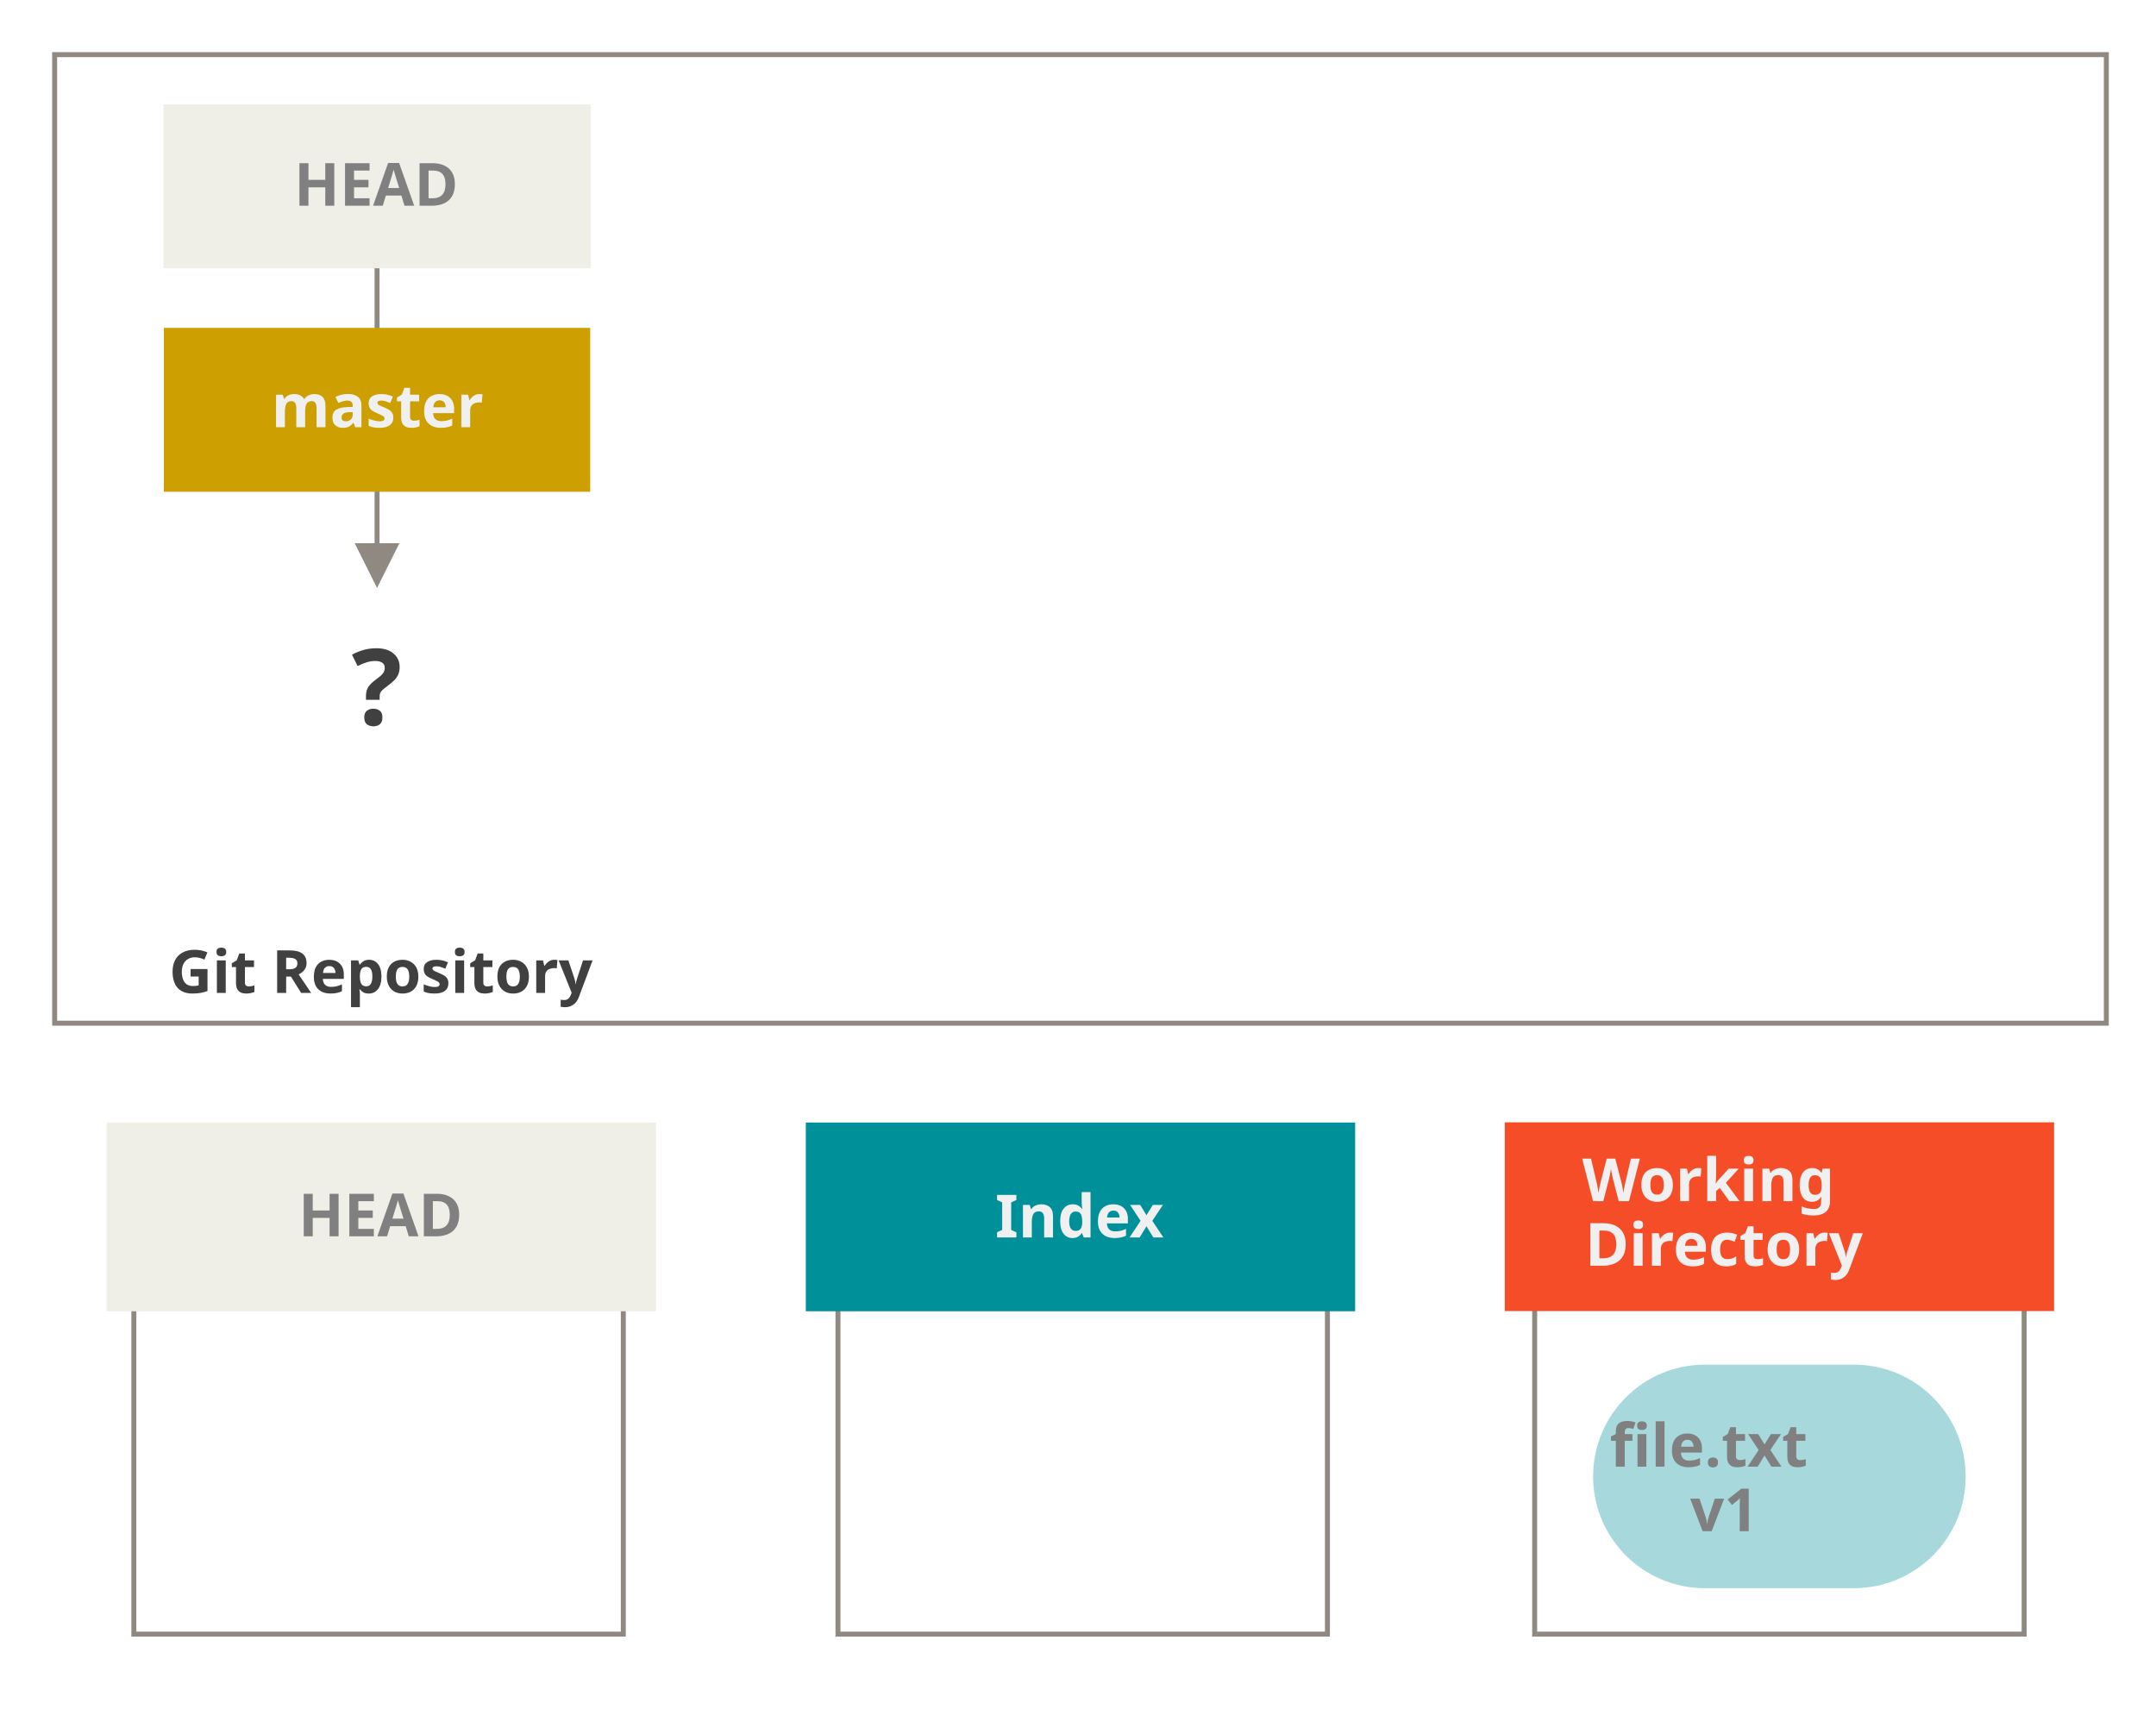
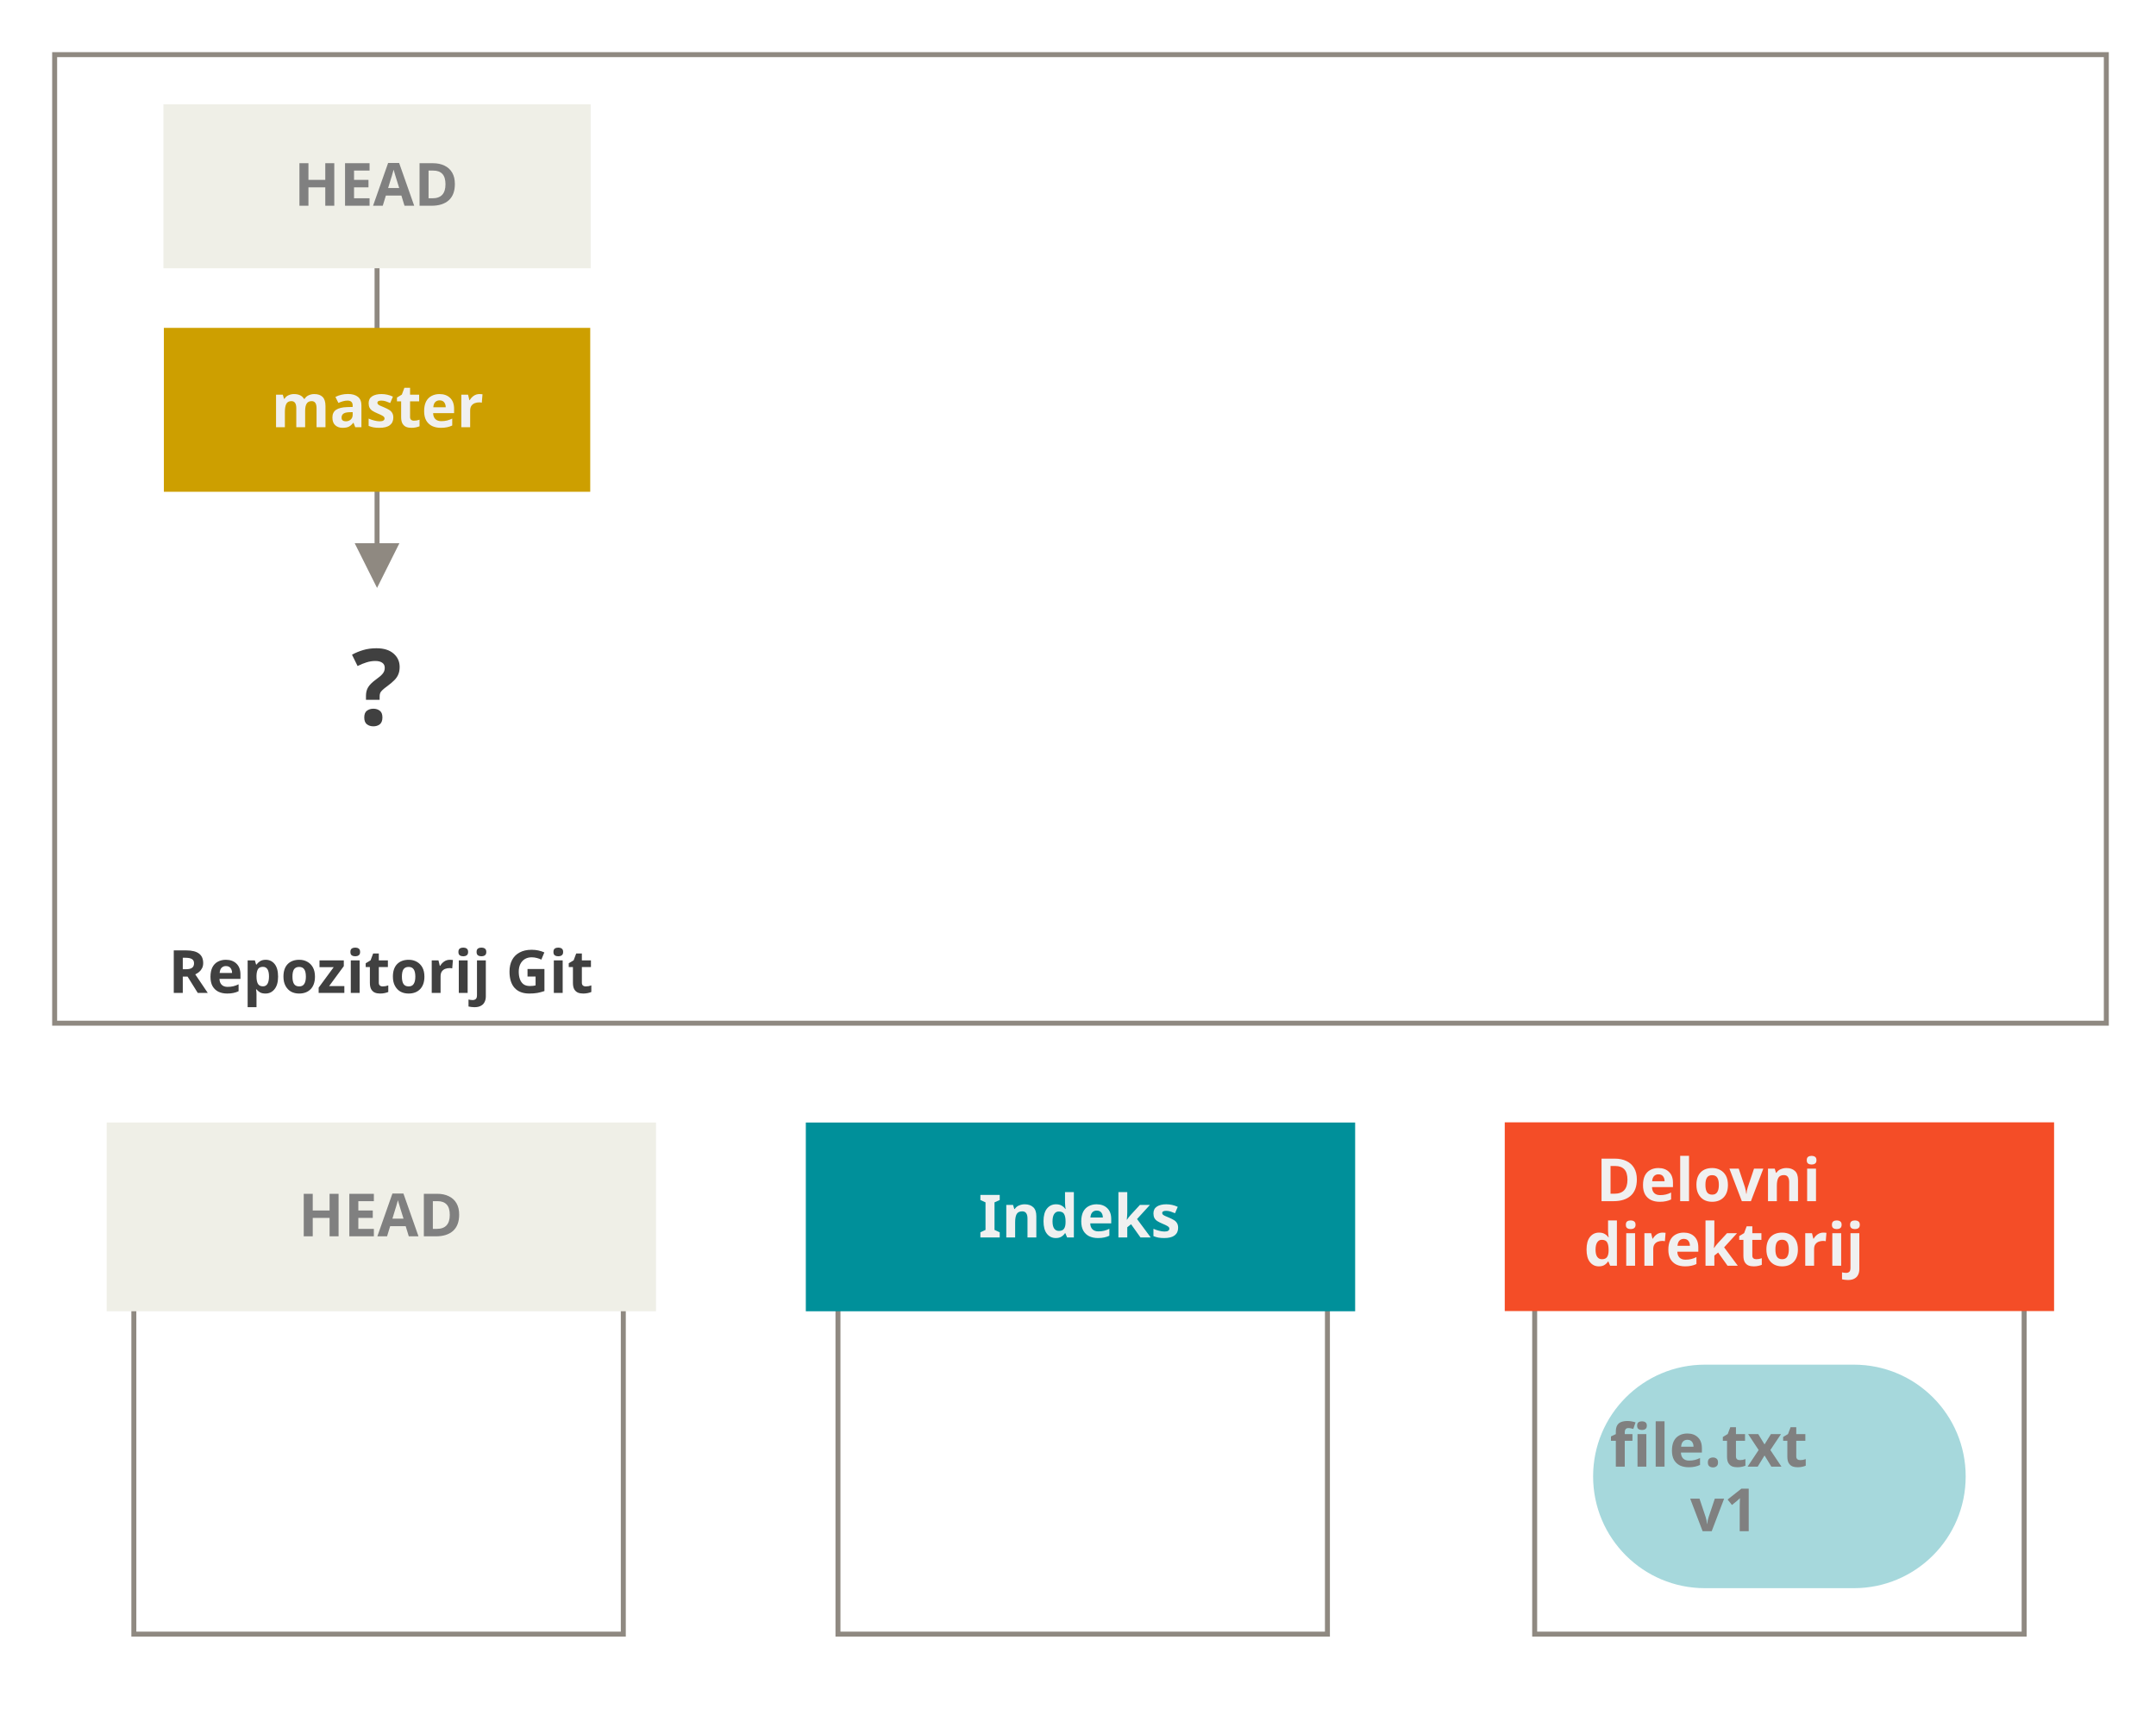
<svg xmlns="http://www.w3.org/2000/svg" id="svg20384" version="1.1" viewBox="0 0 434 349">
  <g id="07---Reset-1" fill="none" fill-rule="evenodd">
    <g id="Rectangle-5-+-symref-(2-line)" transform="translate(162 226)">
      <rect id="Rectangle-5" x="6.682" y="1" width="98.528" height="102" stroke="#8F8981" stroke-linecap="square" />
      <g id="symref-(2-line)" transform="translate(.20995)">
        <rect id="rect20337" width="110.58" height="38" fill="#00909A" />
        <text id="text20341" transform="translate(-.2184 2.134)" font-size="12px" font-weight="700" style="fill:#979797;font-family:'Source Code Pro';font-size:12px;font-weight:700;text-anchor:middle">
-           <tspan id="tspan20339" x="55.29" y="21" style="fill:#f0f0f0">Index</tspan>
+           <tspan id="tspan20339" x="55.29" y="21" style="fill:#f0f0f0">Indeks</tspan>
        </text>
      </g>
    </g>
    <g id="Rectangle-4-+-other-(2-line)" transform="translate(21 226)">
      <rect id="Rectangle-4" x="5.943" y="1" width="98.528" height="102" stroke="#8F8981" stroke-linecap="square" />
      <g id="other-(2-line)">
        <g id="g20351" transform="translate(.47163)">
          <rect id="rect20346" width="110.58" height="38" fill="#EFEFE7" />
          <text id="master-4" transform="translate(-.1704 .88075)" font-size="12px" font-weight="700" style="fill:#979797;font-family:'Source Code Pro';font-size:12px;font-weight:700;text-anchor:middle">
            <tspan id="tspan20348" x="55.29" y="22.031" style="fill:gray">HEAD</tspan>
          </text>
        </g>
      </g>
    </g>
    <text id="?" transform="translate(-130.62 -8.3888)" font-size="12px" font-weight="700" style="fill:#404040;font-family:'Source Code Pro';font-feature-settings:normal;font-size:16px;font-variant-caps:normal;font-variant-ligatures:normal;font-variant-numeric:normal;font-weight:bold;text-align:center;text-anchor:middle">
      <tspan id="tspan20369" x="206.5" y="154.34" style="fill:#404040;font-family:'Source Code Pro';font-feature-settings:normal;font-size:21.333px;font-variant-caps:normal;font-variant-ligatures:normal;font-variant-numeric:normal;font-weight:600;text-align:center;text-anchor:middle">?</tspan>
    </text>
    <rect id="Rectangle-7" x="11" y="11" width="413" height="195" stroke="#8F8981" stroke-linecap="square" />
    <text id="Git-Repository" transform="translate(-129.84 -2.0935)" font-size="12px" font-weight="700" style="fill:#404040;font-family:'Source Code Pro';font-size:12px;font-weight:700;text-anchor:middle">
-       <tspan id="tspan20373" x="206.5" y="202" style="fill:#404040">Git Repository</tspan>
+       <tspan id="tspan20373" x="206.5" y="202" style="fill:#404040">Repozitorij Git</tspan>
    </text>
  </g>
  <g id="g20534">
    <rect id="Rectangle-6" transform="translate(301.98 226)" x="6.948" y="1" width="98.528" height="102" style="fill:none;stroke-linecap:square;stroke:#8f8981" />
    <g id="g20484" transform="translate(320.69 274.75)">
      <rect id="Rectangle-1" width="75" height="45" rx="22.5" ry="22.5" style="fill-opacity:.35;fill:#00909a" />
      <text id="text20476" transform="translate(-431.19 -217.97)" x="468.5" y="238.5" style="fill:gray;font-family:'Source Code Pro';font-feature-settings:normal;font-size:12px;font-variant-caps:normal;font-variant-ligatures:normal;font-variant-numeric:normal;font-weight:bold;letter-spacing:0px;line-height:13px;text-align:center;text-anchor:middle;word-spacing:0px" xml:space="preserve">
        <tspan id="tspan20474" x="468.5" y="238.5">file.txt</tspan>
        <tspan id="tspan20478" x="468.5" y="251.5">v1</tspan>
      </text>
    </g>
    <g id="g20472" transform="translate(-73.975 -4.2292)">
      <g id="ref-(2-line)" transform="translate(376.88 230.19)">
        <rect id="Rectangle-2" width="110.58" height="38" style="fill:#f44d27" />
      </g>
      <text id="text20453" transform="translate(-56.635 117.41)" x="488.553" y="128.651" style="fill:#f0f0f0;font-family:'Source Code Pro';font-feature-settings:normal;font-size:12px;font-variant-caps:normal;font-variant-ligatures:normal;font-variant-numeric:normal;font-weight:bold;letter-spacing:0px;line-height:10px;text-align:center;text-anchor:middle;word-spacing:0px" xml:space="preserve">
-         <tspan id="tspan20451" x="488.553" y="128.651" style="fill:#f0f0f0;line-height:13px">Working</tspan>
-         <tspan id="tspan20455" x="488.553" y="141.651" style="fill:#f0f0f0;line-height:13px">Directory</tspan>
+         <tspan id="tspan20451" x="488.553" y="128.651" style="fill:#f0f0f0;line-height:13px">Delovni</tspan>
+         <tspan id="tspan20455" x="488.553" y="141.651" style="fill:#f0f0f0;line-height:13px">direktorij</tspan>
      </text>
    </g>
  </g>
  <g id="Line-+-symref-+-goldref-8" transform="translate(32.986 21.01)" style="fill-rule:evenodd;fill:none">
    <path id="Line-9" transform="translate(-.5865 1.3)" d="m43 87.058v-67.116h1v67.116h4l-4.5 9-4.5-9z" style="fill-rule:nonzero;fill:#8f8981" />
    <g id="other-5" transform="translate(-.0865)">
      <rect id="rect21609" width="86" height="33" style="fill-rule:evenodd;fill:#efefe7" />
      <text id="text21613" transform="translate(-.17034 -.588)" font-size="12px" font-weight="700" style="fill:#979797;font-family:'Source Code Pro';font-size:12px;font-weight:700;text-anchor:middle">
        <tspan id="tspan21611" x="43" y="21" style="fill:gray">HEAD</tspan>
      </text>
    </g>
    <g id="goldref-4" transform="translate(0,45)">
      <rect id="Rectangle-3-4" transform="scale(.79469 1)" width="108" height="33" style="fill-rule:evenodd;fill:#cd9f00" />
      <text id="master-2-0" transform="translate(-10.987)" font-size="12px" font-weight="700" style="fill:#979797;font-family:'Source Code Pro';font-size:12px;font-weight:700;text-anchor:middle">
        <tspan id="tspan21617" x="54" y="20" style="fill:#f0f0f0">master</tspan>
      </text>
    </g>
  </g>
</svg>
